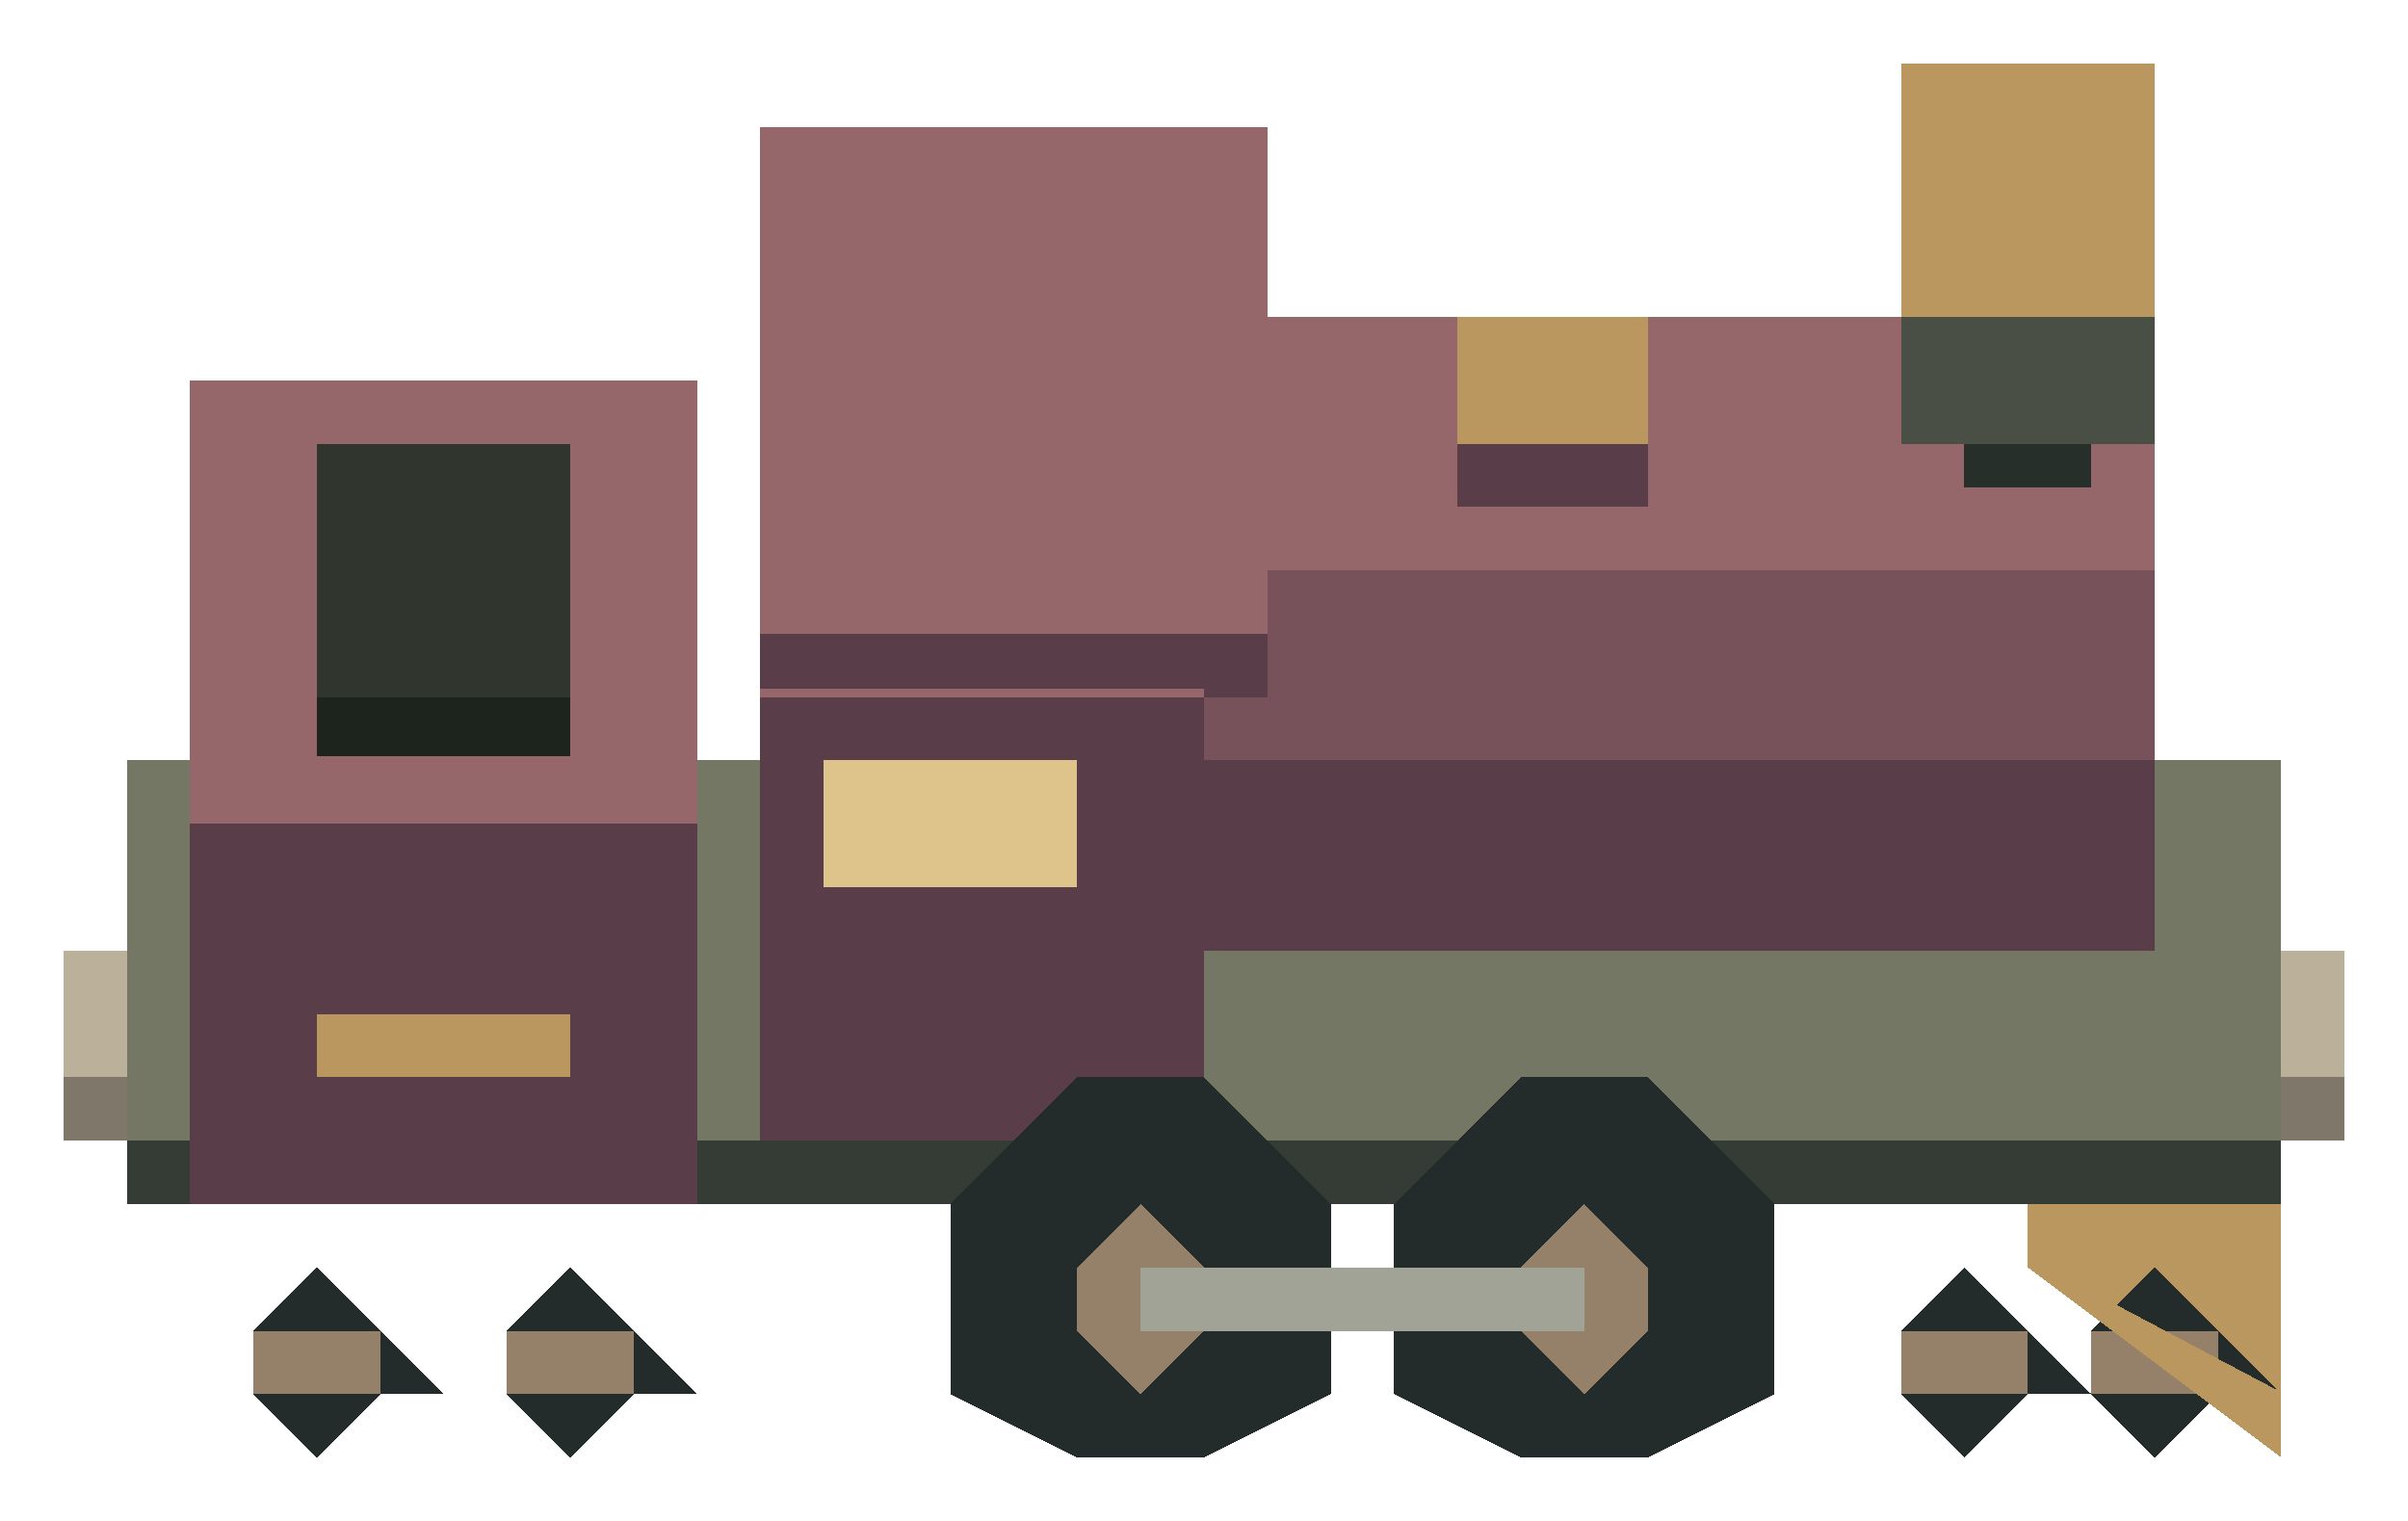
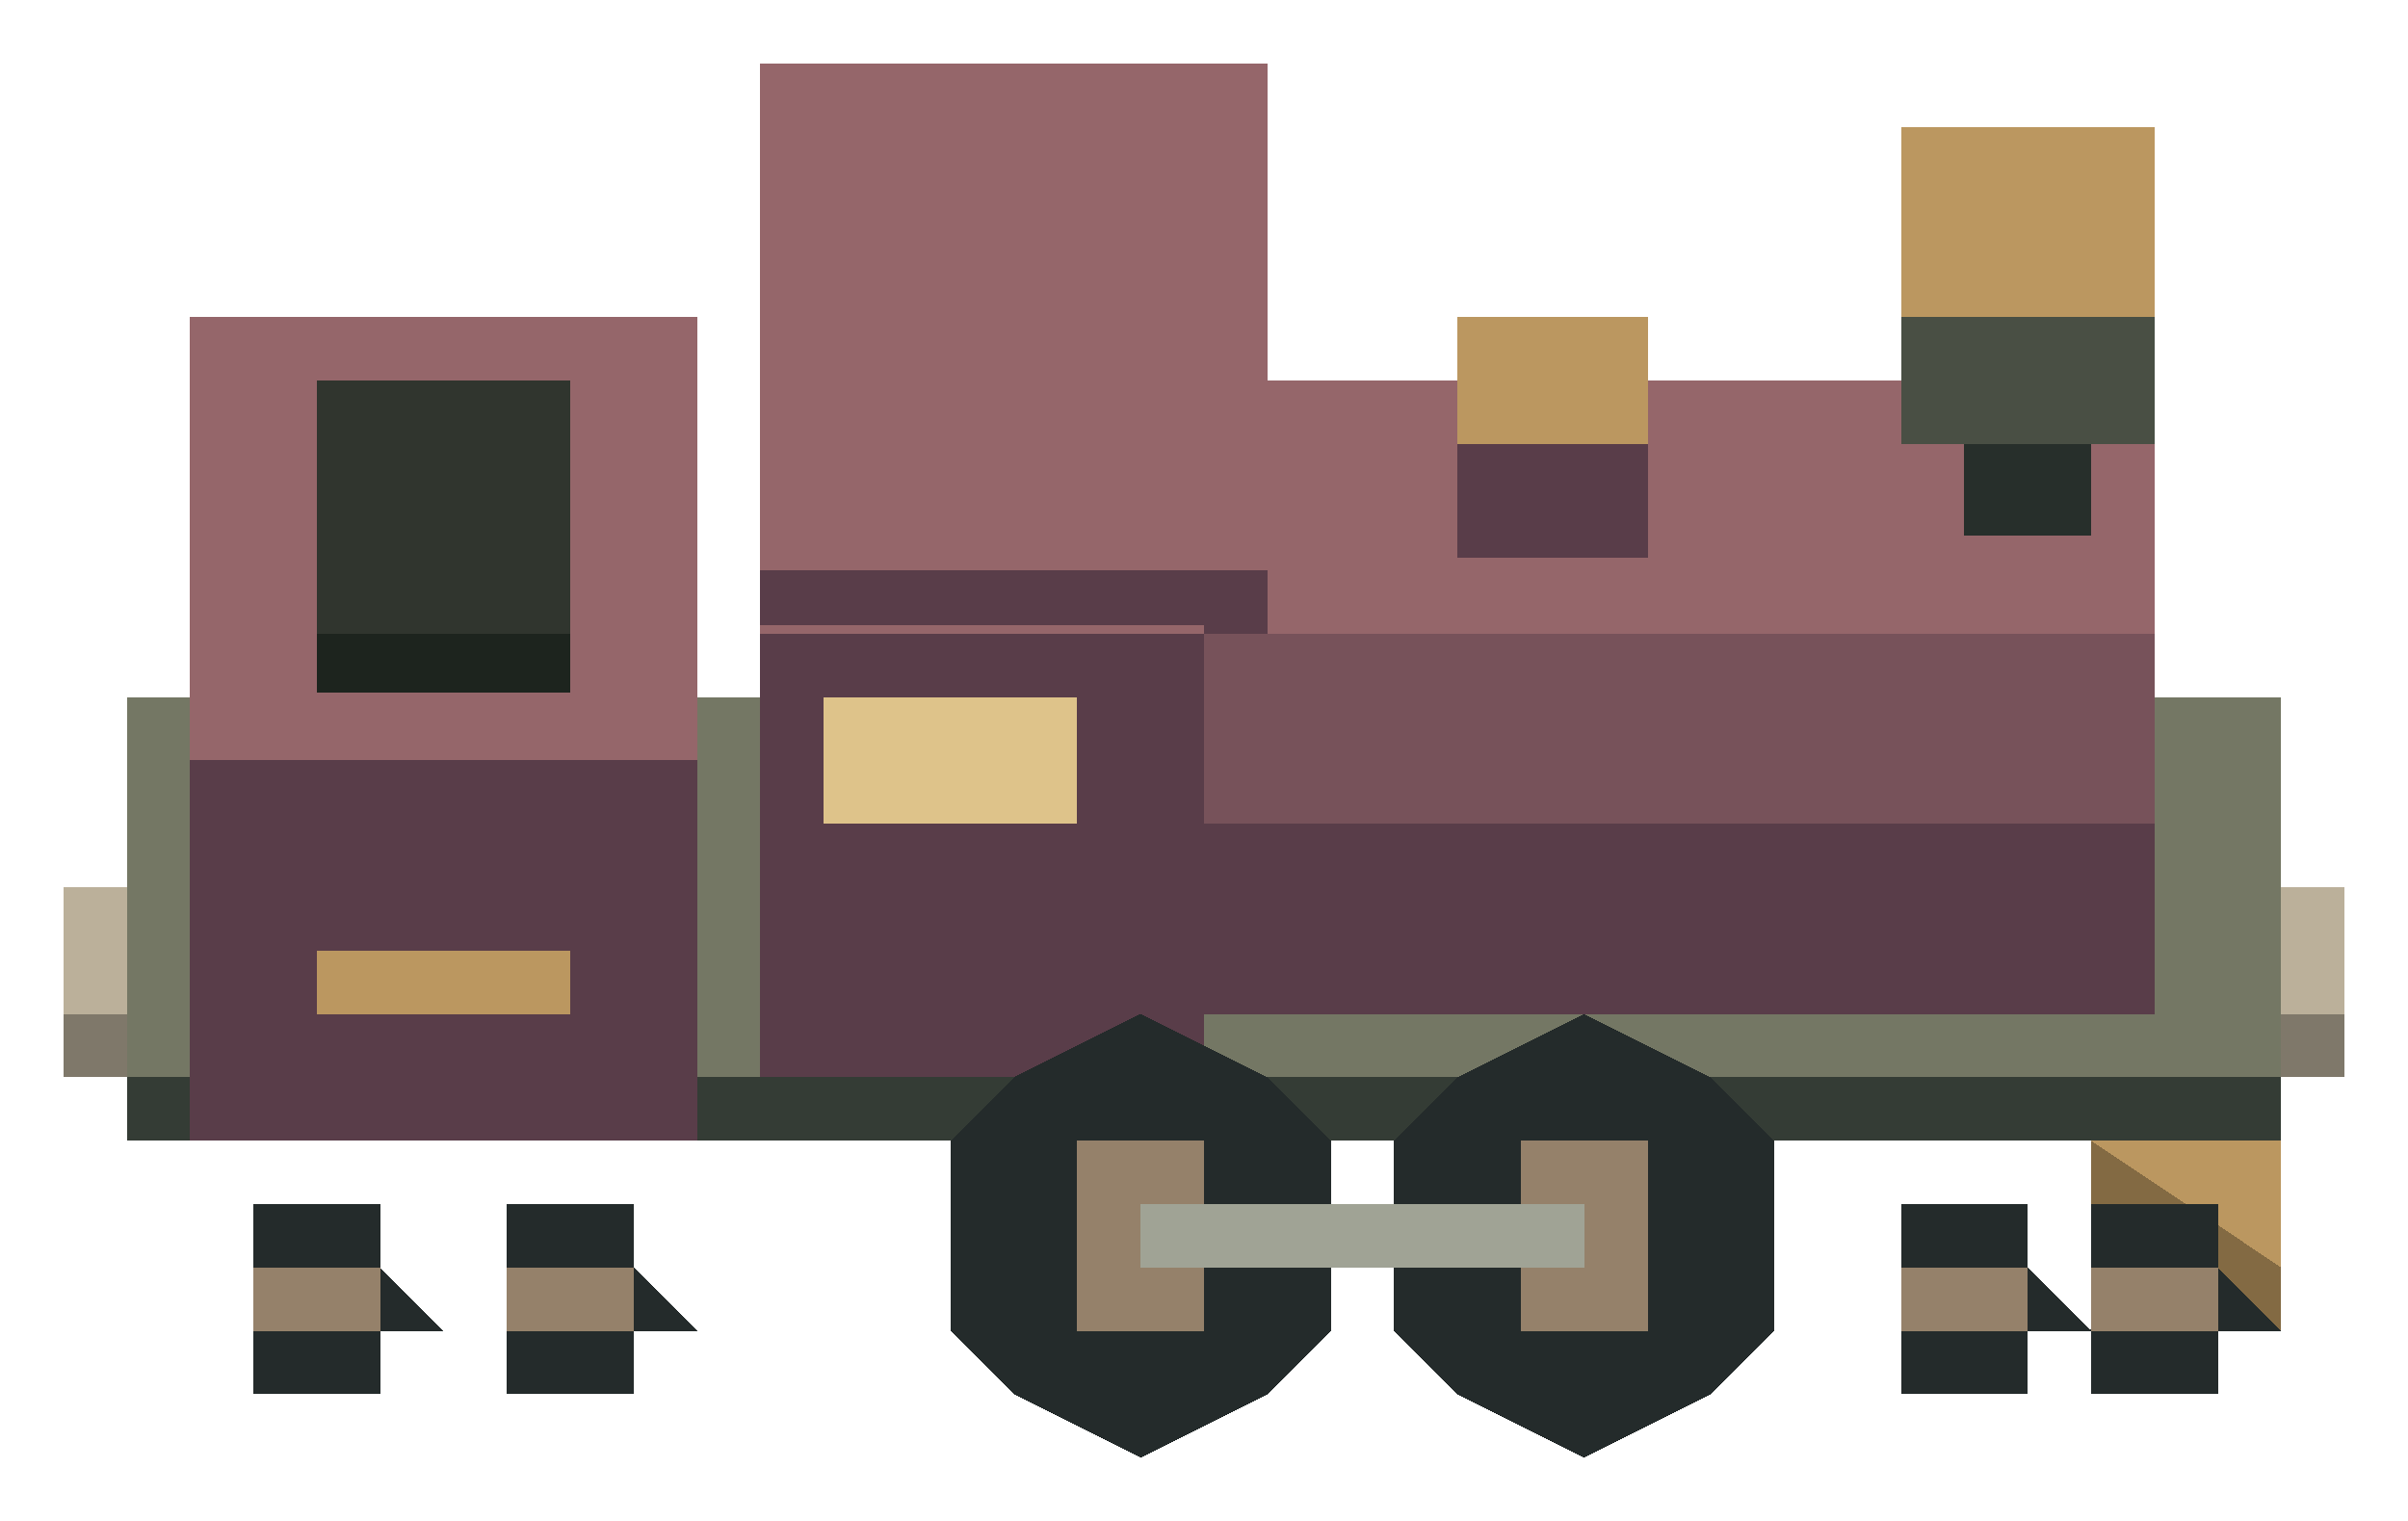
- <svg xmlns="http://www.w3.org/2000/svg" width="38" height="24" viewBox="0 0 38 24" shape-rendering="crispEdges" data-template="driving-loco-steam-american-right" data-anchor-x="2" data-anchor-y="19" data-length-m="17">
+ <svg xmlns="http://www.w3.org/2000/svg" width="38" height="24" viewBox="0 0 38 24" shape-rendering="crispEdges" data-template="driving-loco-steam-american-right" data-anchor-x="2" data-anchor-y="18" data-length-m="17">
  <g id="silhouette-underlays">
</g>
  <g id="coupler">
-     <path d="M1,17 2,17 2,18 1,18Z" fill="#7f786a" />
-     <path d="M1,15 2,15 2,17 1,17Z" fill="#bbb09a" />
+     <path d="M1,16 2,16 2,17 1,17Z" fill="#7f786a" />
+     <path d="M1,14 2,14 2,16 1,16Z" fill="#bbb09a" />
  </g>
  <g id="running-gear">
-     <path d="M6,21 7,22 6,22ZM5.5,22 6,22 6,22 5,23ZM5.5,22 6,21 6,22 6,22ZM5.5,22 6,21 6,22 6,22ZM5.5,22 6,21 6,22 6,22ZM5.5,22 6,21 6,22 6,22ZM4,22 5.5,22 5,23 4,22ZM6,21 5.5,22 4,22 4,22ZM6,21 5.5,22 4,22 4,22ZM6,21 5.5,22 4,22 4,22ZM6,21 5.5,22 4,22 4,22ZM6,21 4,22 4,21ZM6,21 4,22 4,21ZM6,21 4,22 4,21ZM6,21 4,22 4,21ZM4,21 5,20 6,21ZM10,21 11,22 10,22ZM9.5,22 10,22 10,22 9,23ZM9.5,22 10,21 10,22 10,22ZM9.5,22 10,21 10,22 10,22ZM9.5,22 10,21 10,22 10,22ZM9.5,22 10,21 10,22 10,22ZM8,22 9.5,22 9,23 8,22ZM10,21 9.5,22 8,22 8,22ZM10,21 9.5,22 8,22 8,22ZM10,21 9.5,22 8,22 8,22ZM10,21 9.5,22 8,22 8,22ZM10,21 8,22 8,21ZM10,21 8,22 8,21ZM10,21 8,22 8,21ZM10,21 8,22 8,21ZM8,21 9,20 10,21ZM21,20 20,20 21,19 21,19 21,20ZM21,21 21,22 19,23 17,23 17,23 19,21ZM20,20 15,20 15,20 15,19 17,17 19,17 21,19 21,19ZM19,21 17,23 17,23 15,22 15,21ZM18,20 18,21 15,21 15,20 15,20ZM18,22 17,23 17,23 15,22 15,20 15,19 15,19ZM17,21 15,19 15,19 17,17 17,17ZM20,20 17,20 17,17 17,17 19,17 21,19 21,19ZM19,21 18,22 17,21 17,21ZM18,20 18,21 17,21 17,21 17,20ZM17,20 17,17 17,17 19,17 19.5,17.5ZM20,20 17,20 17,20 19.5,17.5 21,19 21,19ZM19,21 18,22 17,21 17,21ZM18,20 18,21 17,21 17,21 17,20 17,20ZM20,20 19,20 18,19 19.5,17.5 21,19 21,19ZM19,20 17,20 17,20 18,19ZM19,21 18,22 17,21 17,21ZM18,20 18,21 17,21 17,21 17,20 17,20ZM28,22 26,23 24,23 24,23 28,19 28,19 28,20ZM27,20 22,20 22,20 22,19 24,17 26,17 28,19 28,19ZM25,20 27,20 25,22ZM25,21 25,22 24,23 24,23 22,22 22,21ZM23,20 22,20 22,20 22,19 22,19ZM24,21 25,22 24,23 24,23 22,22 22,21ZM24,20 23,20 22,19 22,19 24,17 24,17ZM27,20 24,20 24,17 24,17 26,17 28,19 28,19ZM25,20 27,20 25,22 25,22ZM25,21 25,22 25,22 24,21 24,21ZM24,20 24,17 24,17 26,17 26.5,17.5ZM27,20 24,20 24,20 26.5,17.5 28,19 28,19ZM25,20 27,20 25,22 25,22ZM25,21 25,22 25,22 24,21 24,21ZM26.5,20.5 25,19 26.5,17.5 28,19 28,19ZM26,20 24,20 24,20 25,19ZM25,20 26,20 26.5,20.5 25,22 25,22ZM25,21 25,22 25,22 24,21 24,21ZM26,20 26.5,20.5 26,21ZM32,21 33,22 32,22ZM31.5,22 32,22 32,22 31,23ZM31.5,22 32,21 32,22 32,22ZM31.5,22 32,21 32,22 32,22ZM31.5,22 32,21 32,22 32,22ZM31.5,22 32,21 32,22 32,22ZM30,22 31.5,22 31,23 30,22ZM32,21 31.5,22 30,22 30,22ZM32,21 31.5,22 30,22 30,22ZM32,21 31.5,22 30,22 30,22ZM32,21 31.5,22 30,22 30,22ZM32,21 30,22 30,21ZM32,21 30,22 30,21ZM32,21 30,22 30,21ZM32,21 30,22 30,21ZM30,21 31,20 32,21ZM35,21.44 35,21 35.936,21.936ZM34.5,22 34.667,22 34.857,22.143 34,23ZM34.826,21.347 35,21 35,21.44ZM34.667,22 34.5,22 34.545,21.909ZM34.826,21.347 35,21 35,21.44ZM34.667,22 34.5,22 34.545,21.909ZM34.826,21.347 35,21 35,21.44ZM34.667,22 34.5,22 34.545,21.909ZM34.826,21.347 35,21 35,21.44ZM34.667,22 34.5,22 34.545,21.909ZM33,22 34.5,22 34,23 33,22ZM34.573,21.213 35,21 34.826,21.347ZM34,21.5 34.545,21.909 34.5,22 33,22 33,22ZM34.573,21.213 35,21 34.826,21.347ZM34,21.5 34.545,21.909 34.5,22 33,22 33,22ZM34.573,21.213 35,21 34.826,21.347ZM34,21.5 34.545,21.909 34.5,22 33,22 33,22ZM34.573,21.213 35,21 34.826,21.347ZM34,21.5 34.545,21.909 34.5,22 33,22 33,22ZM34.171,21 35,21 34.573,21.213ZM33.333,21 34,21.5 33,22 33,21ZM34.171,21 35,21 34.573,21.213ZM33.333,21 34,21.5 33,22 33,21ZM34.171,21 35,21 34.573,21.213ZM33.333,21 34,21.5 33,22 33,21ZM34.171,21 35,21 34.573,21.213ZM33.333,21 34,21.5 33,22 33,21ZM34.171,21 33.406,20.594 34,20 35,21ZM33.333,21 33,21 33.143,20.857Z" fill="#242b2b" />
-     <path d="M6,22 5,22 5,22 4,22 4,22 4,21 5,21 5,21 6,21 6,22ZM10,22 9,22 9,22 8,22 8,22 8,21 9,21 9,21 10,21 10,22ZM19,20 17,20 17,20 17,20 18,19 18,19 19,20 19,20ZM19,21 19,21 18,22 18,22 17,21 17,21ZM18,21 17,21 17,21 17,20 17,20 17,20 18,20ZM26,20 24,20 24,20 24,20 25,19 25,19 26,20 26,20ZM26,21 25,22 25,22 25,22 25,20 26,20 26,20 26,20ZM25,21 25,22 25,22 25,22 24,21 24,21ZM32,22 31,22 31,22 30,22 30,22 30,21 31,21 31,21 32,21 32,22ZM34.171,21 35,21 35,21.44ZM34.667,22 34,22 34,22 33,22 33,22 33,21 33.333,21Z" fill="#95816a" />
+     <path d="M6,21 6,22 5,22ZM6,21 5,22 4,22ZM4,20 4,19 5,19ZM4,20 5,19 6,19ZM4,20 6,19 6,20ZM4,20 6,20 7,21ZM4,20 6,20 7,21ZM4,20 6,20 7,21ZM4,20 6,20 7,21ZM4,20 6,20 7,21ZM6,20.667 6,20 6,20 7,21ZM6,20.667 4,20 6,20 6,20ZM4,20 7,21 6,21ZM4,20 7,21 6,21ZM4,20 7,21 6,21ZM4,20 7,21 6,21ZM4,20 7,21 6,21ZM6,21 6,20.667 7,21 6,21ZM4,20 6,20.667 6,21 6,21ZM6,21 4,22 4,21ZM6,21 4,21 4,20ZM6,21 4,21 4,20ZM6,21 4,21 4,20ZM6,21 4,21 4,20ZM6,21 4,21 4,20ZM6,21 4,21 4,20ZM10,21 10,22 9,22ZM10,21 9,22 8,22ZM8,20 8,19 9,19ZM8,20 9,19 10,19ZM8,20 10,19 10,20ZM8,20 10,20 11,21ZM8,20 10,20 11,21ZM8,20 10,20 11,21ZM8,20 10,20 11,21ZM8,20 10,20 11,21ZM10,20.667 10,20 10,20 11,21ZM10,20.667 8,20 10,20 10,20ZM8,20 11,21 10,21ZM8,20 11,21 10,21ZM8,20 11,21 10,21ZM8,20 11,21 10,21ZM8,20 11,21 10,21ZM10,21 10,20.667 11,21 10,21ZM8,20 10,20.667 10,21 10,21ZM10,21 8,22 8,21ZM10,21 8,21 8,20ZM10,21 8,21 8,20ZM10,21 8,21 8,20ZM10,21 8,21 8,20ZM10,21 8,21 8,20ZM10,21 8,21 8,20ZM21,19 19,19 19,16.5 20,17 21,18 21,19ZM21,20 21,21 20,22 19,22.5 19,20ZM19,21 19,22.5 18,23 16,22 15,21 15,21ZM17,21 15,21 15,21 15,19 15,18 16,17 17,16.5ZM19,19 17,19 17,16.5 18,16 19,16.5ZM19,20 19,21 17,21 17,20ZM18,19 18,20 17,20 17,19ZM19,18 17,18 17,16.5 18,16 19,16.5ZM19,18 19,19 17,19 17,18ZM19,20 19,21 17,21 17,20ZM18,19 18,20 17,20 17,19ZM28,21 27,22 26,22.5 26,16.5 27,17 28,18 28,19ZM26,21 26,22.5 25,23 23,22 22,21 22,21ZM24,19 22,19 22,19 22,18 23,17 24,16.5ZM24,20 24,21 22,21 22,21 22,20ZM26,19 24,19 24,16.5 25,16 26,16.5ZM25,19 26,19 26,21 25,21ZM25,20 25,21 24,21 24,20ZM26,18 24,18 24,16.5 25,16 26,16.5ZM26,18 26,19 24,19 24,18ZM25,19 26,19 26,21 25,21ZM25,20 25,21 24,21 24,20ZM32,21 32,22 31,22ZM32,21 31,22 30,22ZM30,20 30,19 31,19ZM30,20 31,19 32,19ZM30,20 32,19 32,20ZM30,20 32,20 33,21ZM30,20 32,20 33,21ZM30,20 32,20 33,21ZM30,20 32,20 33,21ZM30,20 32,20 33,21ZM32,20.667 32,20 32,20 33,21ZM32,20.667 30,20 32,20 32,20ZM30,20 33,21 32,21ZM30,20 33,21 32,21ZM30,20 33,21 32,21ZM30,20 33,21 32,21ZM30,20 33,21 32,21ZM32,21 32,20.667 33,21 32,21ZM30,20 32,20.667 32,21 32,21ZM32,21 30,22 30,21ZM32,21 30,21 30,20ZM32,21 30,21 30,20ZM32,21 30,21 30,20ZM32,21 30,21 30,20ZM32,21 30,21 30,20ZM32,21 30,21 30,20ZM35,21 35,22 34,22ZM35,21 34,22 33,22ZM33,20 33,19 34,19ZM33,20 34,19 35,19ZM33,20 35,19 35,20ZM33,20 35,20 36,21ZM33,20 35,20 36,21ZM33,20 35,20 36,21ZM33,20 35,20 36,21ZM33,20 35,20 36,21ZM35,20.667 35,20 35,20 36,21ZM35,20.667 33,20 35,20 35,20ZM33,20 36,21 35,21ZM33,20 36,21 35,21ZM33,20 36,21 35,21ZM33,20 36,21 35,21ZM33,20 36,21 35,21ZM35,21 35,20.667 36,21 35,21ZM33,20 35,20.667 35,21 35,21ZM35,21 33,22 33,21ZM35,21 33,21 33,20ZM35,21 33,21 33,20ZM35,21 33,21 33,20ZM35,21 33,21 33,20ZM35,21 33,21 33,20ZM35,21 33,21 33,20Z" fill="#242b2b" />
+     <path d="M6,21 5,21 5,21 5,21 4,21 4,21 4,20 5,20 5,20 5,20 6,20 6,21ZM10,21 9,21 9,21 9,21 8,21 8,21 8,20 9,20 9,20 9,20 10,20 10,21ZM19,19 17,19 17,19 17,19 17,18 18,18 19,18 19,19 19,19ZM19,20 19,20 19,21 18,21 17,21 17,20 17,20ZM18,20 17,20 17,20 17,19 17,19 17,19 18,19ZM26,19 24,19 24,19 24,19 24,18 25,18 26,18 26,19 26,19ZM26,20 26,21 25,21 25,21 25,19 26,19 26,19 26,19ZM25,20 25,21 25,21 24,21 24,20 24,20ZM32,21 31,21 31,21 31,21 30,21 30,21 30,20 31,20 31,20 31,20 32,20 32,21ZM35,21 34,21 34,21 34,21 33,21 33,21 33,20 34,20 34,20 34,20 35,20 35,21Z" fill="#95816a" />
  </g>
  <g id="frame">
-     <path d="M36,18 36,18 36,19 34,19ZM27.667,18.667 29,18 36,18 36,18 34,19 28,19ZM2,18 3,18 3,19 2,19ZM11,18 15,18 15,19 11,19ZM15,18 16,18 15,19 15,19ZM20,18 22,18 22,19 21,19ZM22,18 23,18 22,19 22,19ZM27,18 29,18 27.667,18.667Z" fill="#343c35" />
-     <path d="M2,12 3,12 3,18 2,18ZM12,13 11,13 11,12 12,12ZM11,13 12,13 12,18 11,18ZM34,17 34,12 36,12 36,17ZM34,15 34,17 19,17 19,15ZM19,17 24,17 23,18 20,18ZM26,17 36,17 36,18 27,18Z" fill="#747764" />
+     <path d="M32,17 36,17 36,18 31,18ZM27,17 32,17 31,18 29,18ZM27,17 27,17 29,18 28,18ZM2,17 3,17 3,18 2,18ZM11,17 11,17 12,18 11,18ZM11,17 15,17 15,18 12,18ZM15,17 16,17 15,18 15,18ZM20,17 22,17 22,18 22,18ZM22,18 22,17 23,17 22,18 22,18ZM20,17 20,17 22,18 21,18Z" fill="#343c35" />
+     <path d="M2,11 3,11 3,17 2,17ZM12,12 11,12 11,11 12,11ZM11,12 12,12 12,17 11,17ZM19,16.5 19,16 24,16 23,17 20,17ZM34,11 35,11 34,11.5ZM24,16 25,16 23,17 23,17ZM34,11.5 35,11 36,11 36,17 34,17ZM25,16 25,16 34,16 34,17 27,17Z" fill="#747764" />
  </g>
  <g id="coupling-rods">
-     <path d="M18,20 25,20 25,21 18,21Z" fill="#a0a395" />
+     <path d="M18,19 25,19 25,20 18,20Z" fill="#a0a395" />
  </g>
  <g id="tender">
-     <path d="M3,16 3,13 11,13 11,16ZM9,16 11,16 11,19 9,19ZM3,17 9,17 9,19 3,19ZM5,17 3,17 3,16 5,16Z" fill="#593d49" />
-     <path d="M3,6 5,6 5,13 3,13ZM5,7 5,6 11,6 11,7ZM9,11 9,7 11,7 11,11ZM9,11 11,11 11,13 9,13ZM5,11.929 9,11.929 9,13 5,13Z" fill="#95666a" />
-     <path d="M5,11.929 5,11 9,11 9,11.929Z" fill="#1d241e" />
-     <path d="M5,7 9,7 9,11 5,11Z" fill="#30352e" />
-     <path d="M5,16 9,16 9,17 5,17Z" fill="#bb9760" />
+     <path d="M3,15 3,12 11,12 11,15ZM9,15 11,15 11,18 9,18ZM3,16 9,16 9,18 3,18ZM5,16 3,16 3,15 5,15Z" fill="#593d49" />
+     <path d="M3,5 5,5 5,12 3,12ZM5,6 5,5 11,5 11,6ZM9,10 9,6 11,6 11,10ZM9,10 11,10 11,12 9,12ZM5,10.929 9,10.929 9,12 5,12Z" fill="#95666a" />
+     <path d="M5,10.929 5,10 9,10 9,10.929Z" fill="#1d241e" />
+     <path d="M5,6 9,6 9,10 5,10Z" fill="#30352e" />
+     <path d="M5,15 9,15 9,16 5,16Z" fill="#bb9760" />
  </g>
  <g id="cab">
-     <path d="M12,12 12,11 15,11 15,12ZM12,14 15,14 15,18 12,18ZM13,14 12,14 12,12 13,12ZM15,12 15,11 19,11 19,12ZM17,12 19,12 19,15 17,17ZM15,14 17,14 17,17 16,18 15,18ZM17,17 19,15 19,17ZM12,10.868 12,10 20,10 20,10.868ZM19,10.868 20,10.868 20,11 19,11Z" fill="#593d49" />
-     <path d="M12,10.868 19,10.868 19,11 12,11ZM12,2 20,2 20,10 12,10Z" fill="#95666a" />
-     <path d="M13,12 17,12 17,14 13,14Z" fill="#dec38a" />
+     <path d="M12,11 12,10 15,10 15,11ZM12,13 15,13 15,17 12,17ZM13,13 12,13 12,11 13,11ZM15,11 15,10 19,10 19,11ZM17,11 19,11 19,14 17,16ZM15,13 17,13 17,16 16,17 15,17ZM19,14 19,15.5 16,17 16,17ZM18,16 19,15.5 19,16.5ZM12,9.868 12,9 20,9 20,9.868ZM19,9.868 20,9.868 20,10 19,10Z" fill="#593d49" />
+     <path d="M12,9.868 19,9.868 19,10 12,10ZM12,1 20,1 20,9 12,9Z" fill="#95666a" />
+     <path d="M13,11 17,11 17,13 13,13Z" fill="#dec38a" />
  </g>
  <g id="boiler">
</g>
  <g id="boiler">
-     <path d="M30,7 26,7 26,5 30,5ZM23,7 20,7 20,5 23,5ZM26,7 31,7 31,9 26,9ZM33,7 34,7 34,9 33,9ZM31,7.686 33,7.686 33,9 31,9ZM20,8 26,8 26,9 20,9ZM23,8 20,8 20,7 23,7Z" fill="#95666a" />
-     <path d="M20,10 20,9 34,9 34,10ZM20,10 34,10 34,12 20,12ZM19,11 20,11 20,12 19,12Z" fill="#77525a" />
-     <path d="M19,12 34,12 34,15 19,15ZM23,7 26,7 26,8 23,8Z" fill="#593d49" />
+     <path d="M23,9 20,9 20,6 23,6ZM30,7 26,7 26,6 30,6ZM31,9 26,9 26,7 31,7ZM33,9 33,7 34,7 34,9ZM33,8.454 33,9 31,9 31,8.454ZM26,8.808 26,9 23,9 23,8.808ZM20,9 34,9 34,10 20,10Z" fill="#95666a" />
+     <path d="M19,10 34,10 34,13 19,13Z" fill="#77525a" />
+     <path d="M19,13 34,13 34,16 19,16ZM23,8.808 23,7 26,7 26,8.808Z" fill="#593d49" />
    <path d="M23,5 26,5 26,7 23,7Z" fill="#bb9760" />
-     <path d="M31,7.686 31,7 33,7 33,7.686Z" fill="#272f2b" />
+     <path d="M31,8.454 31,7 33,7 33,8.454Z" fill="#272f2b" />
  </g>
  <g id="spark-arrestor">
    <path d="M30,5 34,5 34,7 30,7Z" fill="#494f44" />
-     <path d="M30,1 34,1 34,5 30,5Z" fill="#bb9760" />
+     <path d="M30,2 34,2 34,5 30,5Z" fill="#bb9760" />
  </g>
  <g id="cowcatcher">
-     <path d="M32,19.849 34.171,21 33.333,21 32,20ZM33.406,20.594 32,19.849 32,19 35,19 35,19ZM34,20 35,19 35,21ZM34.171,21 34.573,21.213 34,21.5 34,21.5 33.333,21ZM34.573,21.213 34.826,21.347 34.545,21.909 34,21.5ZM34.826,21.347 35,21.44 35,22.25 34.545,21.909ZM35,21 35,19 36,19 36,22ZM35,21.44 35.936,21.936 36,22 36,23 35,22.25Z" fill="#bb9760" />
+     <path d="M33,18 35,18 34.2,18.8 33,18ZM35,18 36,18 36,19 34.5,19 34.2,18.8ZM35,19 35,19 36,19 36,20 35,19.333Z" fill="#bb9760" />
+     <path d="M33,19 33,18 34.5,19ZM35,20 35,19.333 36,20 36,20ZM35,20 35,20 36,20 36,20 36,21 36,21Z" fill="#836a43" />
  </g>
  <g id="coupler">
-     <path d="M36,17 37,17 37,18 36,18Z" fill="#7f786a" />
-     <path d="M36,15 37,15 37,17 36,17Z" fill="#bbb09a" />
+     <path d="M36,16 37,16 37,17 36,17Z" fill="#7f786a" />
+     <path d="M36,14 37,14 37,16 36,16Z" fill="#bbb09a" />
  </g>
</svg>
